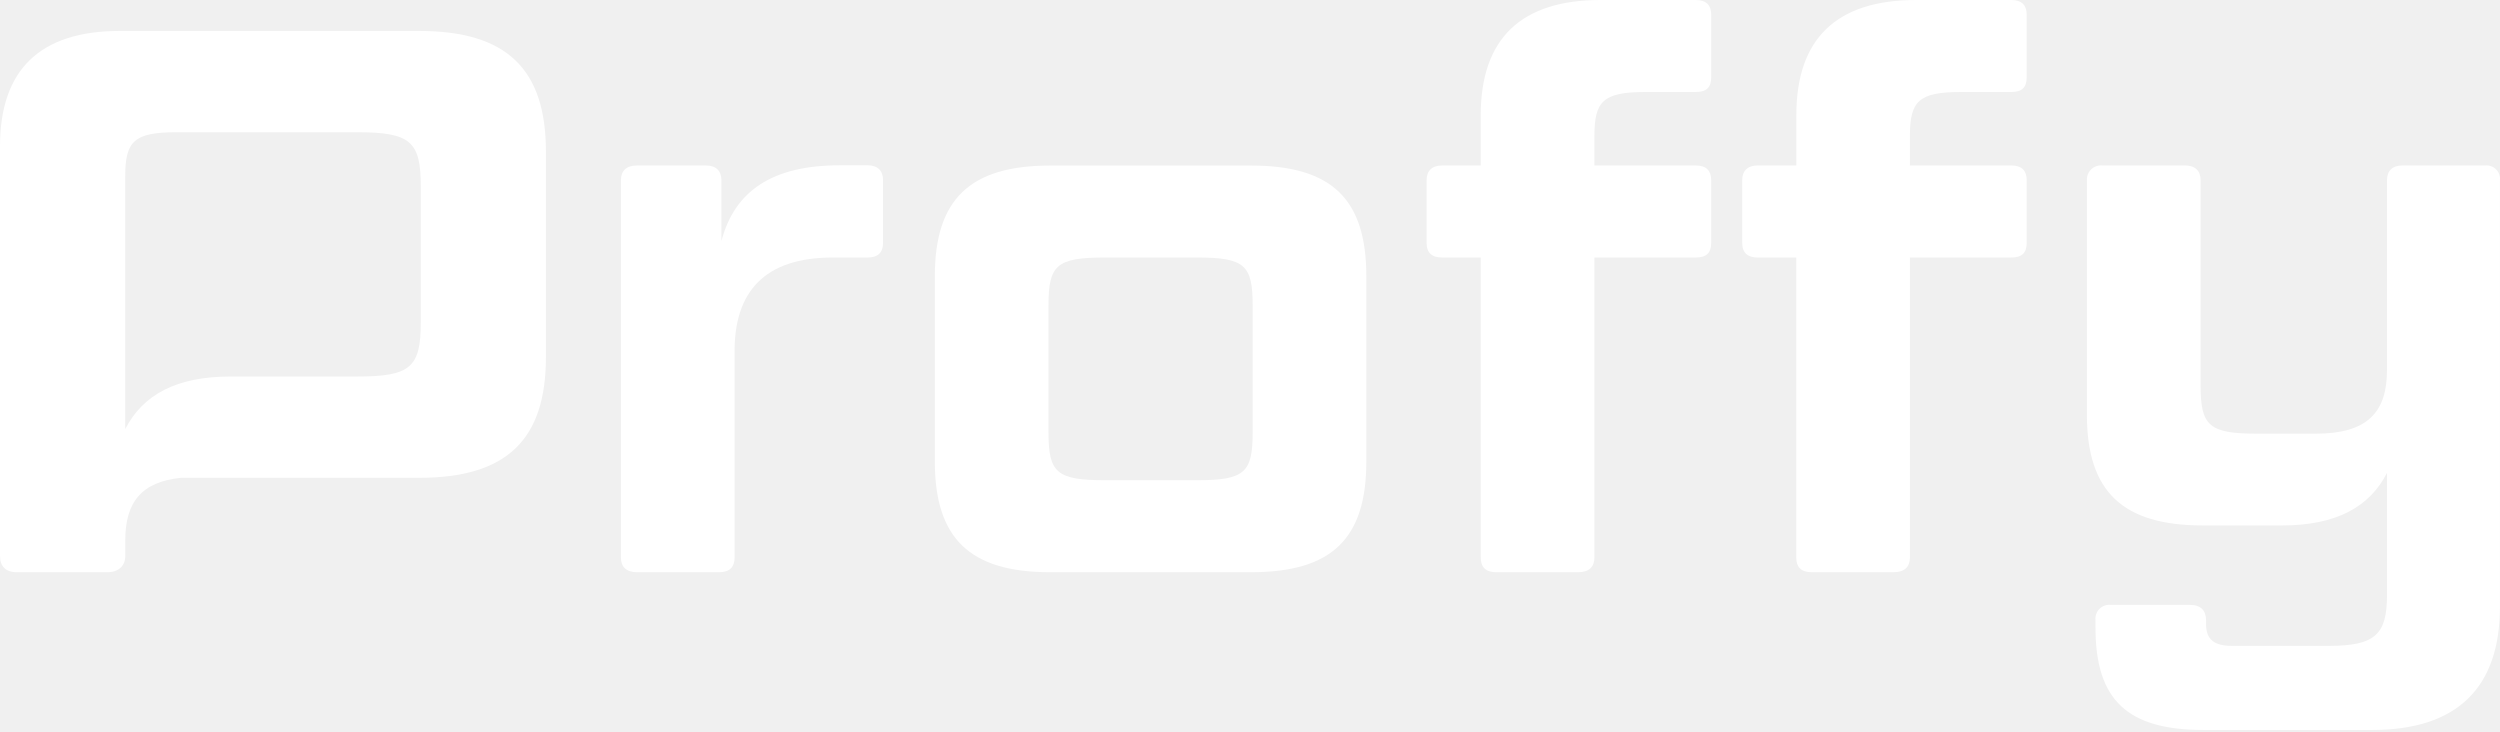
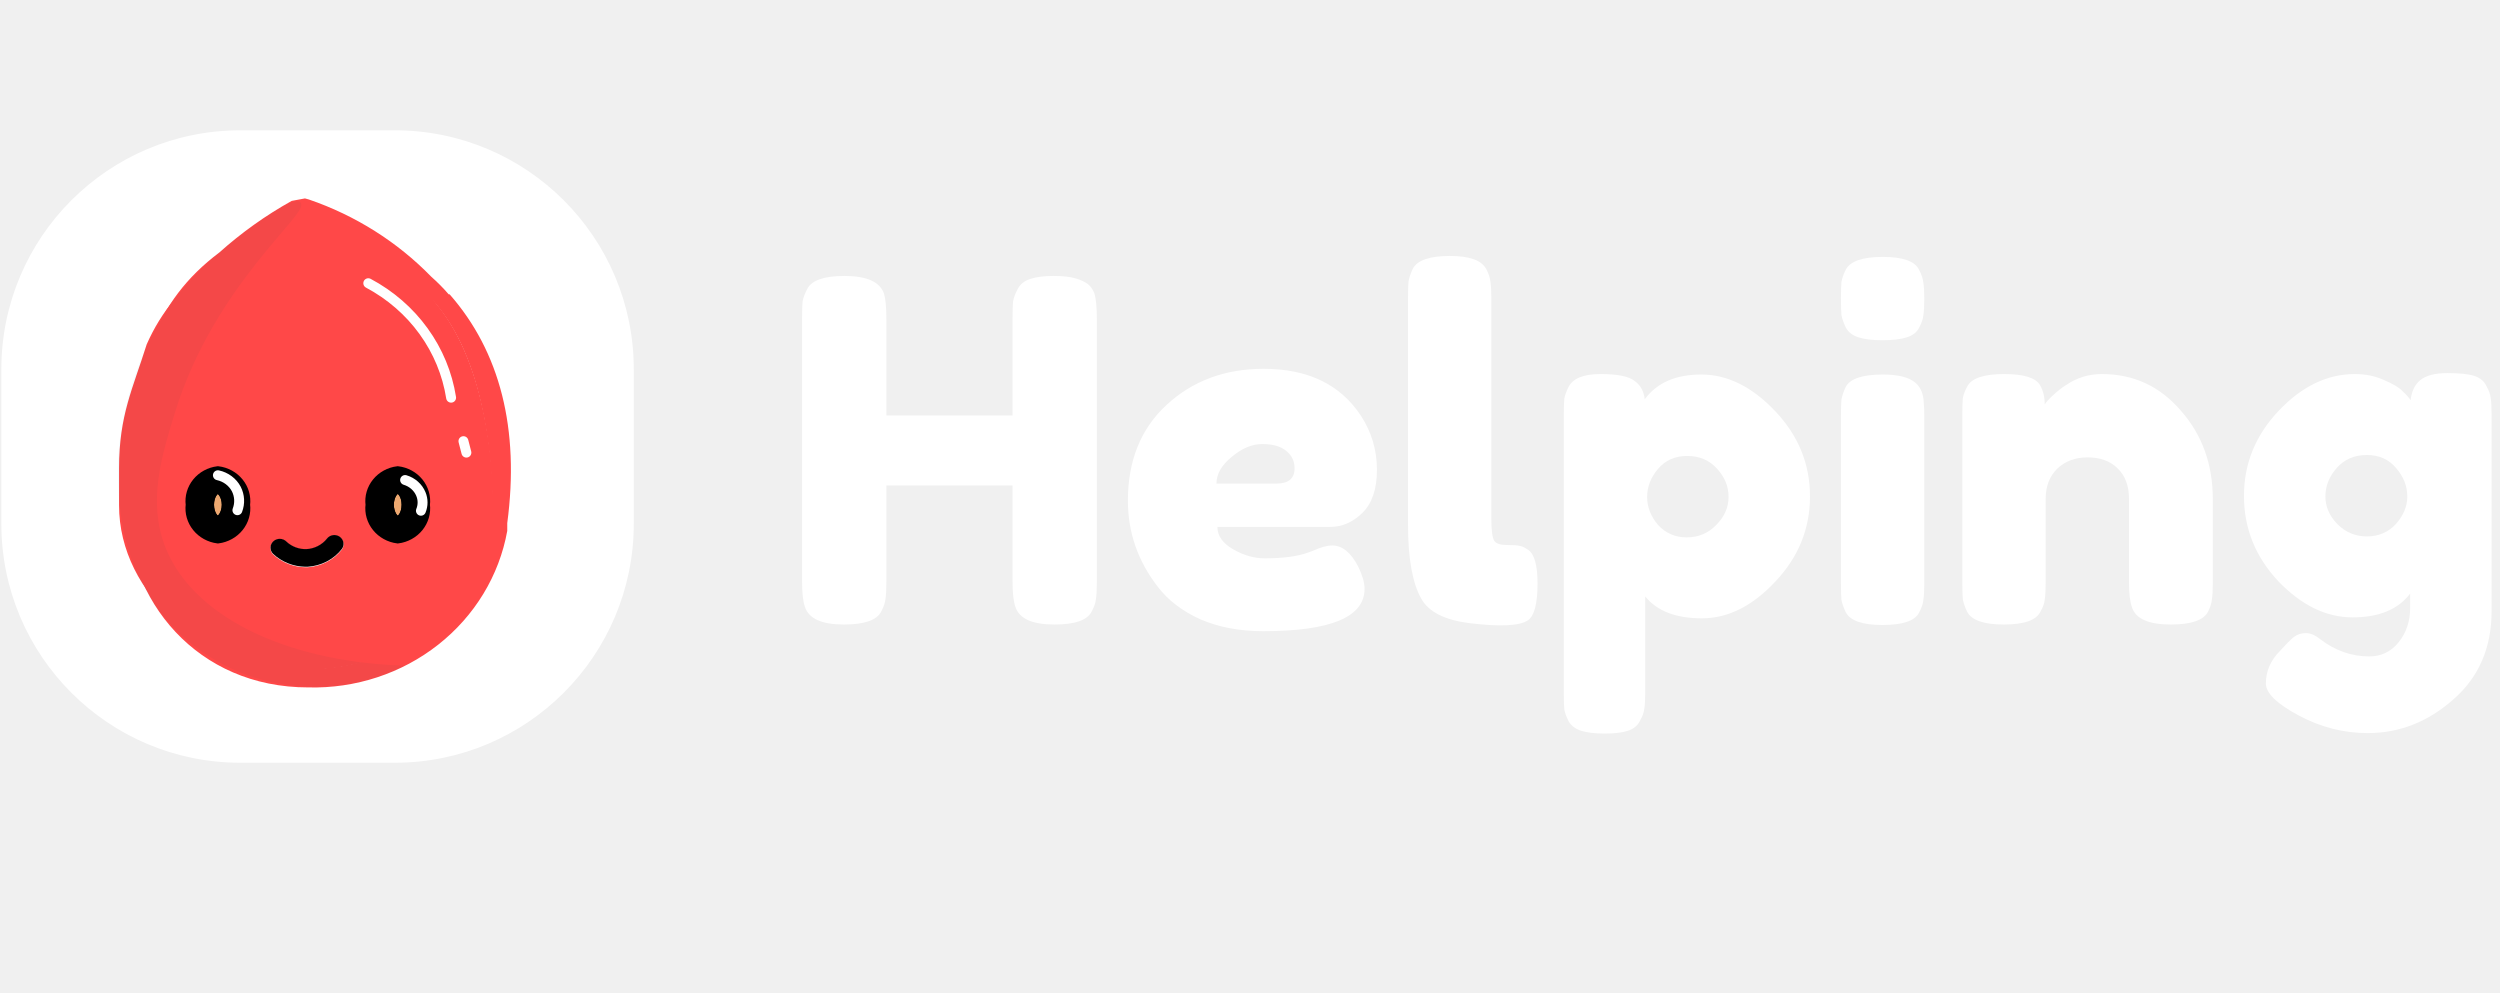
- <svg xmlns="http://www.w3.org/2000/svg" width="434" height="127" viewBox="0 0 434 127" fill="none">
-   <path d="M72.759 5.372H20.803C6.978 5.372 0 12.083 0 25.377V96.522C0 98.265 0.936 99.338 2.952 99.338H18.658C20.537 99.338 21.747 98.265 21.747 96.522V93.821C21.747 87.231 24.524 83.64 31.426 82.948H72.759C87.924 82.948 94.772 76.373 94.772 62.007V26.312C94.772 11.946 87.924 5.372 72.759 5.372ZM73.048 55.965C73.048 63.757 71.283 65.363 62.015 65.363H40.001C30.741 65.363 24.829 68.452 21.739 74.494V30.612C21.739 24.57 23.215 22.957 30.596 22.957H62.015C71.283 22.957 73.048 24.57 73.048 32.354V55.965Z" fill="white" />
-   <path d="M144.574 44.704C132.628 44.704 127.522 50.745 127.522 60.949V96.788C127.522 98.402 126.715 99.338 124.836 99.338H110.607C108.727 99.338 107.791 98.402 107.791 96.788V31.281C107.791 29.668 108.727 28.725 110.607 28.725H122.553C124.303 28.725 125.239 29.668 125.239 31.281V41.85C127.522 33.13 134.104 28.694 145.784 28.694H150.616C152.358 28.694 153.294 29.638 153.294 31.251V42.155C153.294 43.897 152.358 44.704 150.616 44.704H144.574Z" fill="white" />
-   <path d="M237.193 80.14C237.193 93.433 231.288 99.338 217.196 99.338H182.293C168.33 99.338 162.288 93.433 162.288 80.14V47.938C162.288 34.652 168.33 28.74 182.293 28.74H217.196C231.288 28.74 237.193 34.652 237.193 47.938V80.14ZM217.462 53.028C217.462 46.043 216.123 44.704 207.799 44.704H191.819C183.366 44.704 182.019 46.043 182.019 53.028V75.042C182.019 82.019 183.366 83.366 191.819 83.366H207.799C216.123 83.366 217.462 82.019 217.462 75.042V53.028Z" fill="white" />
-   <path d="M257.06 44.704H250.341C248.591 44.704 247.655 43.897 247.655 42.155V31.281C247.655 29.668 248.591 28.725 250.341 28.725H257.053V20.005C257.06 6.711 264.038 0 277.864 0H294.376C296.255 0 297.062 0.944 297.062 2.549V13.423C297.062 15.173 296.255 15.972 294.376 15.972H285.655C278.267 15.972 276.791 17.585 276.791 23.626V28.725H294.376C296.255 28.725 297.062 29.668 297.062 31.281V42.155C297.062 43.897 296.255 44.704 294.376 44.704H276.791V96.788C276.791 98.402 275.855 99.338 273.975 99.338H259.746C257.867 99.338 257.06 98.402 257.06 96.788V44.704Z" fill="white" />
-   <path d="M311.831 44.704H305.127C303.385 44.704 302.449 43.897 302.449 42.155V31.281C302.449 29.668 303.385 28.725 305.127 28.725H311.846V20.005C311.831 6.711 318.824 0 332.634 0H349.146C351.026 0 351.832 0.944 351.832 2.549V13.423C351.832 15.173 351.026 15.972 349.146 15.972H340.419C333.038 15.972 331.562 17.585 331.562 23.626V28.725H349.146C351.026 28.725 351.832 29.668 351.832 31.281V42.155C351.832 43.897 351.026 44.704 349.146 44.704H331.562V96.788C331.562 98.402 330.618 99.338 328.739 99.338H314.509C312.63 99.338 311.831 98.402 311.831 96.788V44.704Z" fill="white" />
-   <path d="M411.831 126.723H382.566C369.417 126.723 363.779 121.625 363.779 109.001V107.662C363.74 107.302 363.782 106.937 363.904 106.596C364.025 106.254 364.221 105.944 364.479 105.689C364.736 105.434 365.047 105.24 365.39 105.122C365.733 105.004 366.097 104.964 366.457 105.006H380.154C382.033 105.006 382.969 105.95 382.969 107.692V108.362C382.969 111.048 384.453 112.121 387.405 112.121H404.32C412.371 112.121 414.387 110.112 414.387 103.264V82.088C411.298 88.129 405.393 91.219 396.125 91.219H382.429C368.466 91.219 362.287 85.314 362.287 72.021V31.281C362.269 30.93 362.327 30.578 362.458 30.251C362.588 29.923 362.788 29.628 363.043 29.385C363.298 29.143 363.602 28.958 363.936 28.844C364.269 28.73 364.623 28.689 364.973 28.725H379.34C381.082 28.725 382.026 29.668 382.026 31.281V66.961C382.026 73.938 383.502 75.285 391.826 75.285H402.03C410.887 75.285 414.38 71.656 414.38 64.275V31.281C414.38 29.668 415.316 28.725 417.066 28.725H431.439C431.783 28.691 432.13 28.735 432.455 28.852C432.78 28.968 433.075 29.156 433.318 29.4C433.562 29.645 433.749 29.94 433.864 30.266C433.98 30.591 434.023 30.938 433.989 31.281V105.379C433.981 119.464 426.463 126.723 411.831 126.723Z" fill="white" />
+ <svg xmlns="http://www.w3.org/2000/svg" width="252" height="100" viewBox="0 0 252 100" fill="none">
+   <path d="M39.79 13.26H24.23C10.991 13.26 0.26 23.991 0.26 37.23V52.79C0.26 66.028 10.991 76.76 24.23 76.76H39.79C53.029 76.76 63.76 66.028 63.76 52.79V37.23C63.76 23.991 53.029 13.26 39.79 13.26Z" fill="white" stroke="white" stroke-width="0.25" stroke-miterlimit="10" />
+   <path d="M40.092 49.276C39.683 49.276 39.201 49.97 39.201 50.879C39.201 51.787 39.683 52.499 40.092 52.499C40.5 52.499 40.982 51.876 40.982 50.879C40.982 49.881 40.463 49.276 40.092 49.276Z" fill="#EDA870" stroke="black" stroke-miterlimit="10" />
+   <path d="M21.964 49.276C21.593 49.276 21.073 49.899 21.073 50.879C21.073 51.858 21.593 52.499 21.964 52.499C22.335 52.499 22.855 51.876 22.855 50.879C22.855 49.881 22.279 49.276 21.964 49.276Z" fill="#EDA870" stroke="black" stroke-miterlimit="10" />
+   <path d="M49.713 52.54C49.713 52.077 49.713 51.395 49.713 50.932C49.713 47.37 49.148 36.931 44.046 30.698C43.508 30.093 43.692 29.966 43.117 29.361C42.728 29.011 41.698 27.869 41.259 27.578C38.021 24.831 34.219 22.631 30.113 21.337C23.468 25.046 17.775 27.912 14.787 34.71C13.393 39.167 12 41.842 12 47.191C12 49.227 12 49.632 12 50.932C12 59.943 20.721 67.511 30.852 67.511C40.24 67.511 48.524 61.516 49.619 53.431C49.879 53.2 49.695 52.736 49.713 52.54ZM21.964 54.333C21.133 54.227 20.378 53.81 19.864 53.173C19.35 52.537 19.118 51.732 19.218 50.932C19.118 50.134 19.351 49.331 19.865 48.698C20.38 48.064 21.134 47.651 21.964 47.548C22.794 47.651 23.549 48.064 24.063 48.698C24.577 49.331 24.81 50.134 24.71 50.932C24.795 51.723 24.555 52.514 24.043 53.139C23.531 53.764 22.785 54.173 21.964 54.28V54.333ZM34.451 55.402C34.043 55.92 33.524 56.347 32.928 56.654C32.333 56.962 31.675 57.142 31 57.182H30.777C29.562 57.162 28.401 56.697 27.53 55.883C27.445 55.798 27.378 55.699 27.333 55.59C27.288 55.481 27.265 55.364 27.267 55.247C27.268 55.129 27.294 55.013 27.343 54.906C27.391 54.798 27.461 54.7 27.549 54.618C27.637 54.536 27.74 54.472 27.854 54.428C27.968 54.385 28.089 54.364 28.211 54.365C28.334 54.367 28.455 54.392 28.567 54.438C28.679 54.485 28.781 54.552 28.866 54.636C29.134 54.891 29.453 55.091 29.804 55.223C30.155 55.355 30.53 55.415 30.907 55.402C31.306 55.376 31.694 55.27 32.046 55.088C32.398 54.907 32.706 54.656 32.948 54.351C33.093 54.16 33.312 54.032 33.555 53.995C33.799 53.958 34.048 54.016 34.247 54.155C34.446 54.294 34.58 54.504 34.618 54.738C34.656 54.972 34.596 55.21 34.451 55.402ZM40.017 54.333C39.186 54.227 38.431 53.81 37.917 53.173C37.403 52.537 37.171 51.732 37.271 50.932C37.172 50.134 37.404 49.331 37.918 48.698C38.433 48.064 39.187 47.651 40.017 47.548C40.847 47.651 41.602 48.064 42.116 48.698C42.63 49.331 42.863 50.134 42.763 50.932C42.849 51.712 42.62 52.495 42.123 53.117C41.626 53.74 40.899 54.157 40.092 54.28L40.017 54.333Z" fill="#FF4848" />
+   <path d="M45.324 29.67C45.324 29.67 45.324 29.67 45.231 29.67C44.686 29.039 44.097 28.444 43.468 27.889C40.061 24.387 35.831 21.719 31.13 20.107L30.74 20L29.404 20.249C26.777 21.713 24.331 23.458 22.113 25.449C15.433 30.453 13.652 37.06 12.835 46.658C12.719 47.842 12.669 49.031 12.687 50.22C12.687 50.362 12.687 50.505 12.687 50.647C12.687 60.619 19.923 69.292 31.074 69.292C35.835 69.414 40.482 67.887 44.165 64.989C47.849 62.092 50.321 58.018 51.131 53.514C51.124 53.455 51.124 53.395 51.131 53.336V52.73C52.393 43.257 50.408 35.457 45.324 29.67ZM31.093 67.422C20.962 67.422 12.706 60.103 12.706 51.092C12.706 49.792 12.706 48.563 12.873 47.335C13.165 44.167 13.946 41.058 15.192 38.11C18.181 31.313 23.39 25.632 30.035 21.923C34.141 23.218 37.929 25.302 41.168 28.049C41.606 28.34 42.022 28.661 42.411 29.011C42.986 29.545 43.524 30.115 44.062 30.791C49.202 37.024 49.628 47.584 49.628 51.074C49.628 51.537 49.628 52 49.628 52.463C49.628 52.659 49.628 52.82 49.628 52.962C48.255 61.065 40.481 67.422 31.093 67.422Z" fill="#FF4848" />
+   <path d="M21.964 47.495C21.134 47.597 20.38 48.01 19.865 48.644C19.351 49.278 19.118 50.081 19.218 50.879C19.118 51.678 19.35 52.483 19.864 53.12C20.378 53.757 21.132 54.173 21.964 54.28C22.796 54.173 23.55 53.757 24.064 53.12C24.578 52.483 24.81 51.678 24.71 50.879C24.81 50.081 24.577 49.278 24.063 48.644C23.549 48.01 22.794 47.597 21.964 47.495ZM21.964 52.499C21.593 52.499 21.073 51.876 21.073 50.879C21.073 49.881 21.593 49.276 21.964 49.276C22.335 49.276 22.855 49.899 22.855 50.879C22.855 51.858 22.279 52.499 21.964 52.499Z" fill="black" stroke="black" stroke-miterlimit="10" />
+   <path d="M40.092 47.495C39.261 47.597 38.507 48.01 37.993 48.644C37.478 49.278 37.246 50.081 37.346 50.879C37.245 51.678 37.477 52.483 37.992 53.12C38.505 53.757 39.26 54.173 40.092 54.28C40.923 54.173 41.678 53.757 42.192 53.12C42.706 52.483 42.938 51.678 42.838 50.879C42.937 50.081 42.705 49.278 42.191 48.644C41.676 48.01 40.922 47.597 40.092 47.495ZM40.092 52.499C39.683 52.499 39.201 51.787 39.201 50.879C39.201 49.97 39.683 49.276 40.092 49.276C40.5 49.276 40.982 49.899 40.982 50.879C40.982 51.858 40.463 52.499 40.092 52.499Z" fill="black" stroke="black" stroke-miterlimit="10" />
+   <path d="M32.948 54.298C32.706 54.602 32.398 54.854 32.046 55.035C31.694 55.216 31.306 55.323 30.907 55.348C30.53 55.362 30.155 55.301 29.804 55.169C29.453 55.038 29.134 54.838 28.866 54.583C28.694 54.413 28.459 54.315 28.211 54.312C27.964 54.309 27.726 54.4 27.549 54.565C27.372 54.73 27.27 54.956 27.267 55.193C27.263 55.43 27.358 55.659 27.53 55.829C28.401 56.644 29.562 57.109 30.777 57.129H31C31.675 57.088 32.333 56.908 32.928 56.601C33.524 56.293 34.043 55.866 34.451 55.348C34.596 55.157 34.656 54.918 34.618 54.684C34.58 54.451 34.446 54.241 34.247 54.102C34.048 53.962 33.799 53.905 33.555 53.941C33.312 53.978 33.093 54.106 32.948 54.298Z" fill="black" />
+   <path d="M40.834 48.386C41.194 48.493 41.524 48.677 41.8 48.924C42.076 49.17 42.291 49.473 42.429 49.81C42.651 50.348 42.651 50.946 42.429 51.484" stroke="white" stroke-miterlimit="10" stroke-linecap="round" />
+   <path d="M21.964 47.905C22.361 47.991 22.733 48.16 23.053 48.4C23.374 48.64 23.636 48.945 23.82 49.294C23.987 49.624 24.084 49.984 24.103 50.351C24.122 50.718 24.064 51.086 23.931 51.431" stroke="white" stroke-miterlimit="10" stroke-linecap="round" />
+   <path d="M37.123 28.548C39.342 29.729 41.25 31.384 42.697 33.385C44.145 35.385 45.094 37.678 45.472 40.087" stroke="white" stroke-miterlimit="10" stroke-linecap="round" />
+   <path d="M46.715 44.468L47.012 45.625" stroke="white" stroke-miterlimit="10" stroke-linecap="round" />
+   <g style="mix-blend-mode:darken" opacity="0.07">
+     <path d="M30.184 20.481C31.13 21.371 21.5 28.637 17.53 41.494C16.157 45.928 14.747 50.54 16.528 55.152C19.311 62.276 28.755 66.745 40.314 67.208C36.075 69.208 31.221 69.652 26.665 68.454C22.11 67.257 18.167 64.502 15.582 60.708C12.835 56.595 12 52.106 12 47.191C12 44.502 12.835 36.134 18.569 29.135C20.202 27.206 22.07 25.472 24.135 23.971C25.063 23.205 29.534 19.858 30.184 20.481Z" fill="#53C3EA" />
+     <path d="M30.184 20.481C31.13 21.371 21.5 28.637 17.53 41.494C16.157 45.928 14.747 50.54 16.528 55.152C19.311 62.276 28.755 66.745 40.314 67.208C36.075 69.208 31.221 69.652 26.665 68.454C22.11 67.257 18.167 64.502 15.582 60.708C12.835 56.595 12 52.106 12 47.191C12 44.502 12.835 36.134 18.569 29.135C20.202 27.206 22.07 25.472 24.135 23.971C25.063 23.205 29.534 19.858 30.184 20.481Z" stroke="#53C3EA" stroke-width="0.25" stroke-miterlimit="10" />
+   </g>
+   <path d="M102.594 29.112C102.85 28.632 103.282 28.296 103.89 28.104C104.498 27.912 105.266 27.816 106.194 27.816C107.122 27.816 107.858 27.896 108.402 28.056C108.946 28.216 109.362 28.408 109.65 28.632C109.938 28.856 110.162 29.176 110.322 29.592C110.482 30.136 110.562 30.968 110.562 32.088V58.728C110.562 59.464 110.53 60.024 110.466 60.408C110.434 60.76 110.29 61.176 110.034 61.656C109.586 62.52 108.338 62.952 106.29 62.952C104.05 62.952 102.738 62.36 102.354 61.176C102.162 60.632 102.066 59.8 102.066 58.68V48.936H89.346V58.728C89.346 59.464 89.314 60.024 89.25 60.408C89.218 60.76 89.074 61.176 88.818 61.656C88.37 62.52 87.122 62.952 85.074 62.952C82.834 62.952 81.522 62.36 81.138 61.176C80.946 60.632 80.85 59.8 80.85 58.68V32.04C80.85 31.304 80.866 30.76 80.898 30.408C80.962 30.024 81.122 29.592 81.378 29.112C81.826 28.248 83.074 27.816 85.122 27.816C87.362 27.816 88.69 28.408 89.106 29.592C89.266 30.136 89.346 30.968 89.346 32.088V41.88H102.066V32.04C102.066 31.304 102.082 30.76 102.114 30.408C102.178 30.024 102.338 29.592 102.594 29.112Z" fill="white" />
+   <path d="M138.796 47.352C138.796 49.304 138.3 50.76 137.308 51.72C136.348 52.648 135.276 53.112 134.092 53.112H122.716C122.716 54.008 123.244 54.76 124.3 55.368C125.356 55.976 126.412 56.28 127.468 56.28C129.324 56.28 130.78 56.088 131.836 55.704L132.364 55.512C133.132 55.16 133.772 54.984 134.284 54.984C135.308 54.984 136.188 55.704 136.924 57.144C137.34 58.008 137.548 58.744 137.548 59.352C137.548 62.2 134.14 63.624 127.324 63.624C124.956 63.624 122.844 63.224 120.988 62.424C119.164 61.592 117.74 60.504 116.716 59.16C114.7 56.568 113.692 53.672 113.692 50.472C113.692 46.44 114.988 43.224 117.58 40.824C120.204 38.392 123.468 37.176 127.372 37.176C131.82 37.176 135.084 38.744 137.164 41.88C138.252 43.544 138.796 45.368 138.796 47.352ZM128.668 48.744C129.884 48.744 130.492 48.232 130.492 47.208C130.492 46.472 130.204 45.88 129.628 45.432C129.084 44.984 128.284 44.76 127.228 44.76C126.204 44.76 125.18 45.192 124.156 46.056C123.132 46.888 122.62 47.784 122.62 48.744H128.668Z" fill="white" />
+   <path d="M141.928 30.024C141.928 29.288 141.944 28.744 141.976 28.392C142.04 28.008 142.184 27.576 142.408 27.096C142.856 26.232 144.104 25.8 146.152 25.8C148.104 25.8 149.32 26.232 149.8 27.096C150.056 27.576 150.2 28.008 150.232 28.392C150.296 28.776 150.328 29.336 150.328 30.072V52.296C150.328 53.448 150.424 54.184 150.616 54.504C150.808 54.792 151.224 54.936 151.864 54.936C152.536 54.936 152.984 54.968 153.208 55.032C153.432 55.064 153.704 55.192 154.024 55.416C154.664 55.832 154.984 56.968 154.984 58.824C154.984 60.84 154.664 62.072 154.024 62.52C153.192 63.096 151.208 63.192 148.072 62.808C145.608 62.488 144.008 61.672 143.272 60.36C142.376 58.792 141.928 56.296 141.928 52.872V30.024Z" fill="white" />
+   <path d="M157.631 69.864V41.832C157.631 41.096 157.647 40.552 157.679 40.2C157.743 39.848 157.887 39.448 158.111 39C158.559 38.136 159.631 37.704 161.327 37.704C163.023 37.704 164.159 37.928 164.735 38.376C165.343 38.792 165.695 39.416 165.791 40.248C167.007 38.584 168.911 37.752 171.503 37.752C174.127 37.752 176.607 38.984 178.943 41.448C181.279 43.912 182.447 46.776 182.447 50.04C182.447 53.304 181.279 56.168 178.943 58.632C176.639 61.096 174.175 62.328 171.551 62.328C168.927 62.328 167.023 61.592 165.839 60.12V69.816C165.839 70.552 165.807 71.096 165.743 71.448C165.711 71.8 165.567 72.2 165.311 72.648C165.087 73.128 164.687 73.464 164.111 73.656C163.535 73.848 162.751 73.944 161.759 73.944C160.767 73.944 159.967 73.848 159.359 73.656C158.783 73.464 158.367 73.144 158.111 72.696C157.887 72.248 157.743 71.848 157.679 71.496C157.647 71.144 157.631 70.6 157.631 69.864ZM167.135 47.256C166.399 48.12 166.031 49.064 166.031 50.088C166.031 51.112 166.399 52.056 167.135 52.92C167.903 53.752 168.863 54.168 170.015 54.168C171.199 54.168 172.191 53.752 172.991 52.92C173.823 52.088 174.239 51.144 174.239 50.088C174.239 49.032 173.855 48.088 173.087 47.256C172.319 46.392 171.311 45.96 170.063 45.96C168.847 45.96 167.871 46.392 167.135 47.256Z" fill="white" />
+   <path d="M185.568 41.928C185.568 41.192 185.584 40.648 185.616 40.296C185.68 39.912 185.824 39.48 186.048 39C186.496 38.168 187.744 37.752 189.792 37.752C191.328 37.752 192.416 38.024 193.056 38.568C193.6 39.016 193.888 39.704 193.92 40.632C193.952 40.952 193.968 41.416 193.968 42.024V58.824C193.968 59.56 193.936 60.12 193.872 60.504C193.84 60.856 193.696 61.272 193.44 61.752C193.024 62.584 191.792 63 189.744 63C187.728 63 186.496 62.568 186.048 61.704C185.824 61.224 185.68 60.808 185.616 60.456C185.584 60.104 185.568 59.544 185.568 58.776V41.928ZM193.44 33.048C193.216 33.496 192.8 33.816 192.192 34.008C191.584 34.2 190.768 34.296 189.744 34.296C188.752 34.296 187.952 34.2 187.344 34.008C186.736 33.816 186.304 33.48 186.048 33C185.824 32.52 185.68 32.104 185.616 31.752C185.584 31.368 185.568 30.808 185.568 30.072C185.568 29.336 185.584 28.792 185.616 28.44C185.68 28.056 185.824 27.64 186.048 27.192C186.496 26.328 187.744 25.896 189.792 25.896C191.808 25.896 193.024 26.328 193.44 27.192C193.696 27.672 193.84 28.104 193.872 28.488C193.936 28.84 193.968 29.384 193.968 30.12C193.968 30.856 193.936 31.416 193.872 31.8C193.84 32.152 193.696 32.568 193.44 33.048Z" fill="white" />
+   <path d="M211.867 37.704C215.067 37.704 217.723 38.936 219.835 41.4C221.979 43.832 223.051 46.808 223.051 50.328V58.776C223.051 59.512 223.019 60.072 222.955 60.456C222.923 60.808 222.795 61.208 222.571 61.656C222.123 62.52 220.875 62.952 218.827 62.952C216.555 62.952 215.243 62.36 214.891 61.176C214.699 60.632 214.603 59.816 214.603 58.728V50.28C214.603 48.968 214.219 47.944 213.451 47.208C212.715 46.472 211.707 46.104 210.427 46.104C209.179 46.104 208.155 46.488 207.355 47.256C206.587 48.024 206.203 49.032 206.203 50.28V58.776C206.203 59.512 206.171 60.072 206.107 60.456C206.075 60.808 205.931 61.208 205.675 61.656C205.259 62.52 204.027 62.952 201.979 62.952C199.963 62.952 198.731 62.52 198.283 61.656C198.059 61.176 197.915 60.76 197.851 60.408C197.819 60.024 197.803 59.464 197.803 58.728V41.736C197.803 41.032 197.819 40.504 197.851 40.152C197.915 39.768 198.075 39.352 198.331 38.904C198.779 38.104 200.011 37.704 202.027 37.704C203.979 37.704 205.179 38.072 205.627 38.808C205.947 39.352 206.107 40.008 206.107 40.776C206.235 40.552 206.523 40.232 206.971 39.816C207.419 39.4 207.851 39.064 208.267 38.808C209.355 38.072 210.555 37.704 211.867 37.704Z" fill="white" />
+   <path d="M242.944 59.832C241.728 61.432 239.792 62.232 237.136 62.232C234.48 62.232 231.984 61.016 229.648 58.584C227.344 56.12 226.192 53.256 226.192 49.992C226.192 46.728 227.36 43.864 229.696 41.4C232.032 38.936 234.592 37.704 237.376 37.704C238.464 37.704 239.456 37.912 240.352 38.328C241.248 38.712 241.856 39.08 242.176 39.432C242.528 39.752 242.8 40.056 242.992 40.344C243.088 39.448 243.408 38.776 243.952 38.328C244.528 37.848 245.44 37.608 246.688 37.608C247.936 37.608 248.848 37.704 249.424 37.896C250 38.088 250.4 38.424 250.624 38.904C250.88 39.352 251.024 39.752 251.056 40.104C251.12 40.456 251.152 41 251.152 41.736V61.608C251.152 65.288 249.872 68.248 247.312 70.488C244.752 72.76 241.872 73.896 238.672 73.896C236.24 73.896 233.92 73.304 231.712 72.12C229.504 70.936 228.4 69.864 228.4 68.904C228.4 67.656 228.88 66.552 229.84 65.592C230.448 64.92 230.912 64.456 231.232 64.2C231.584 63.944 231.984 63.816 232.432 63.816C232.88 63.816 233.344 64.008 233.824 64.392C235.36 65.576 237.024 66.168 238.816 66.168C240.032 66.168 241.024 65.688 241.792 64.728C242.56 63.768 242.944 62.616 242.944 61.272V59.832ZM234.4 50.04C234.4 51.064 234.8 51.992 235.6 52.824C236.432 53.656 237.424 54.072 238.576 54.072C239.76 54.072 240.736 53.656 241.504 52.824C242.272 51.96 242.656 51.032 242.656 50.04C242.656 49.016 242.288 48.072 241.552 47.208C240.816 46.312 239.824 45.864 238.576 45.864C237.328 45.864 236.32 46.296 235.552 47.16C234.784 48.024 234.4 48.984 234.4 50.04Z" fill="white" />
</svg>
